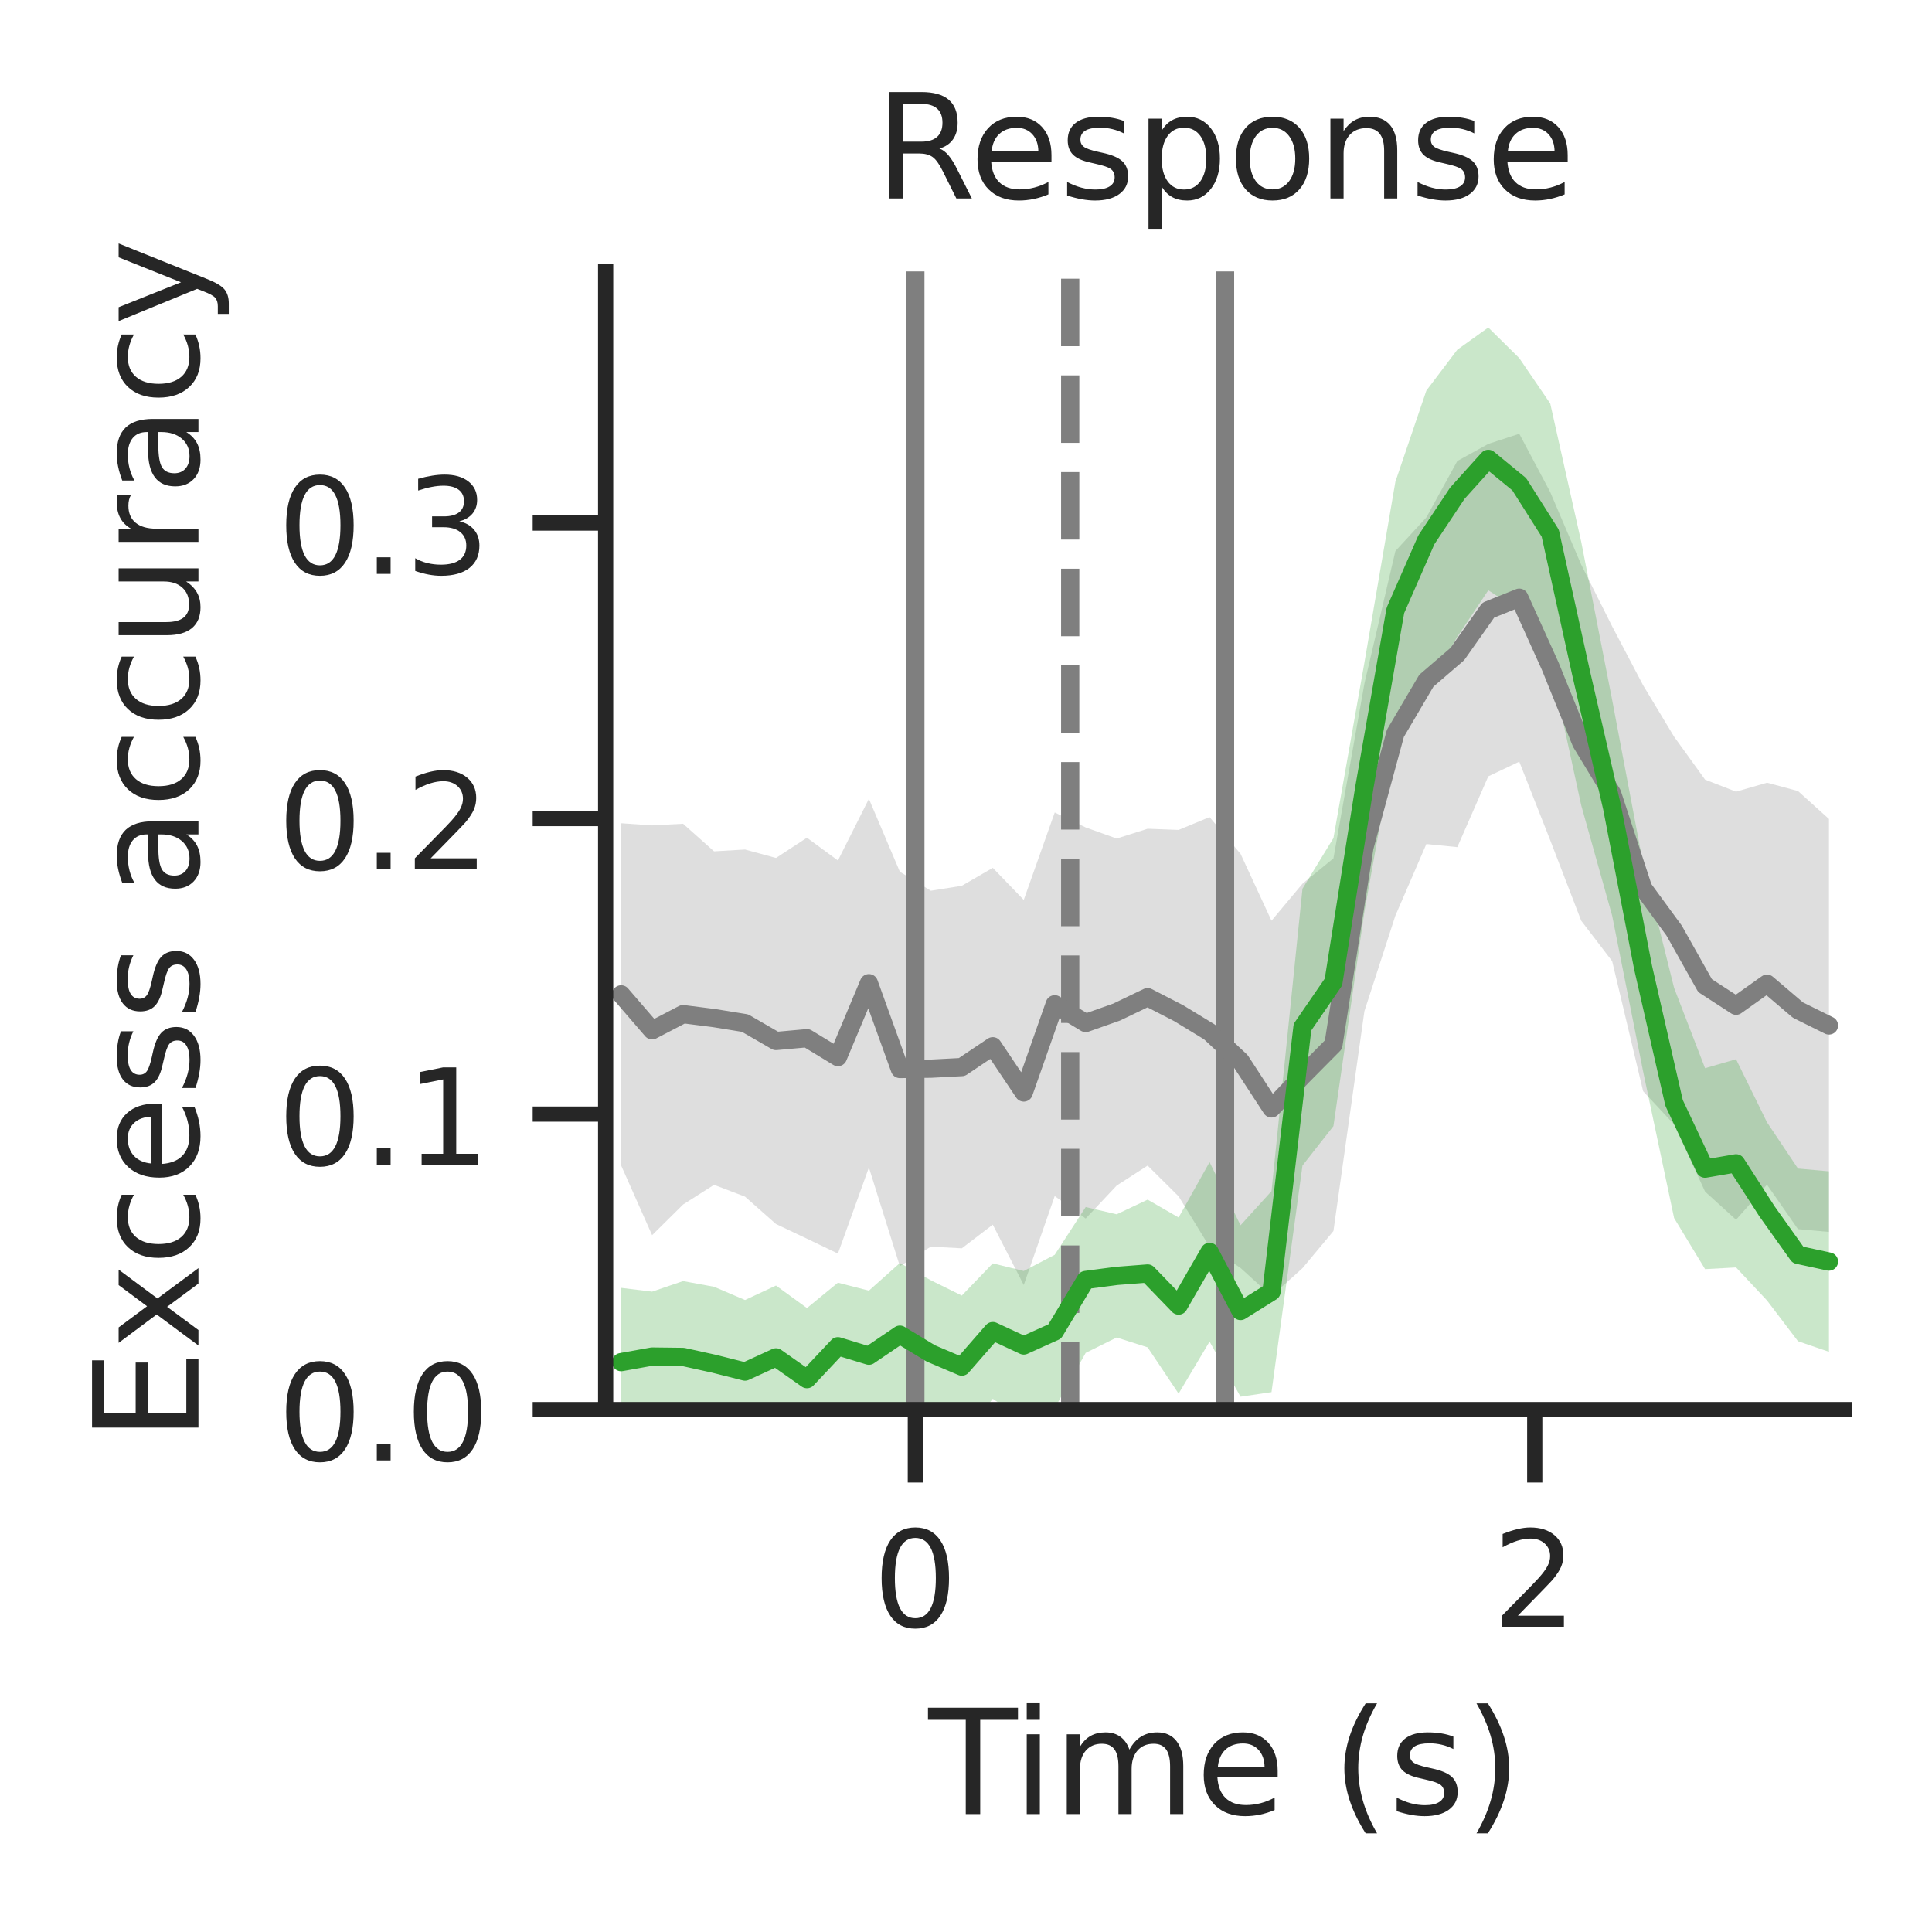
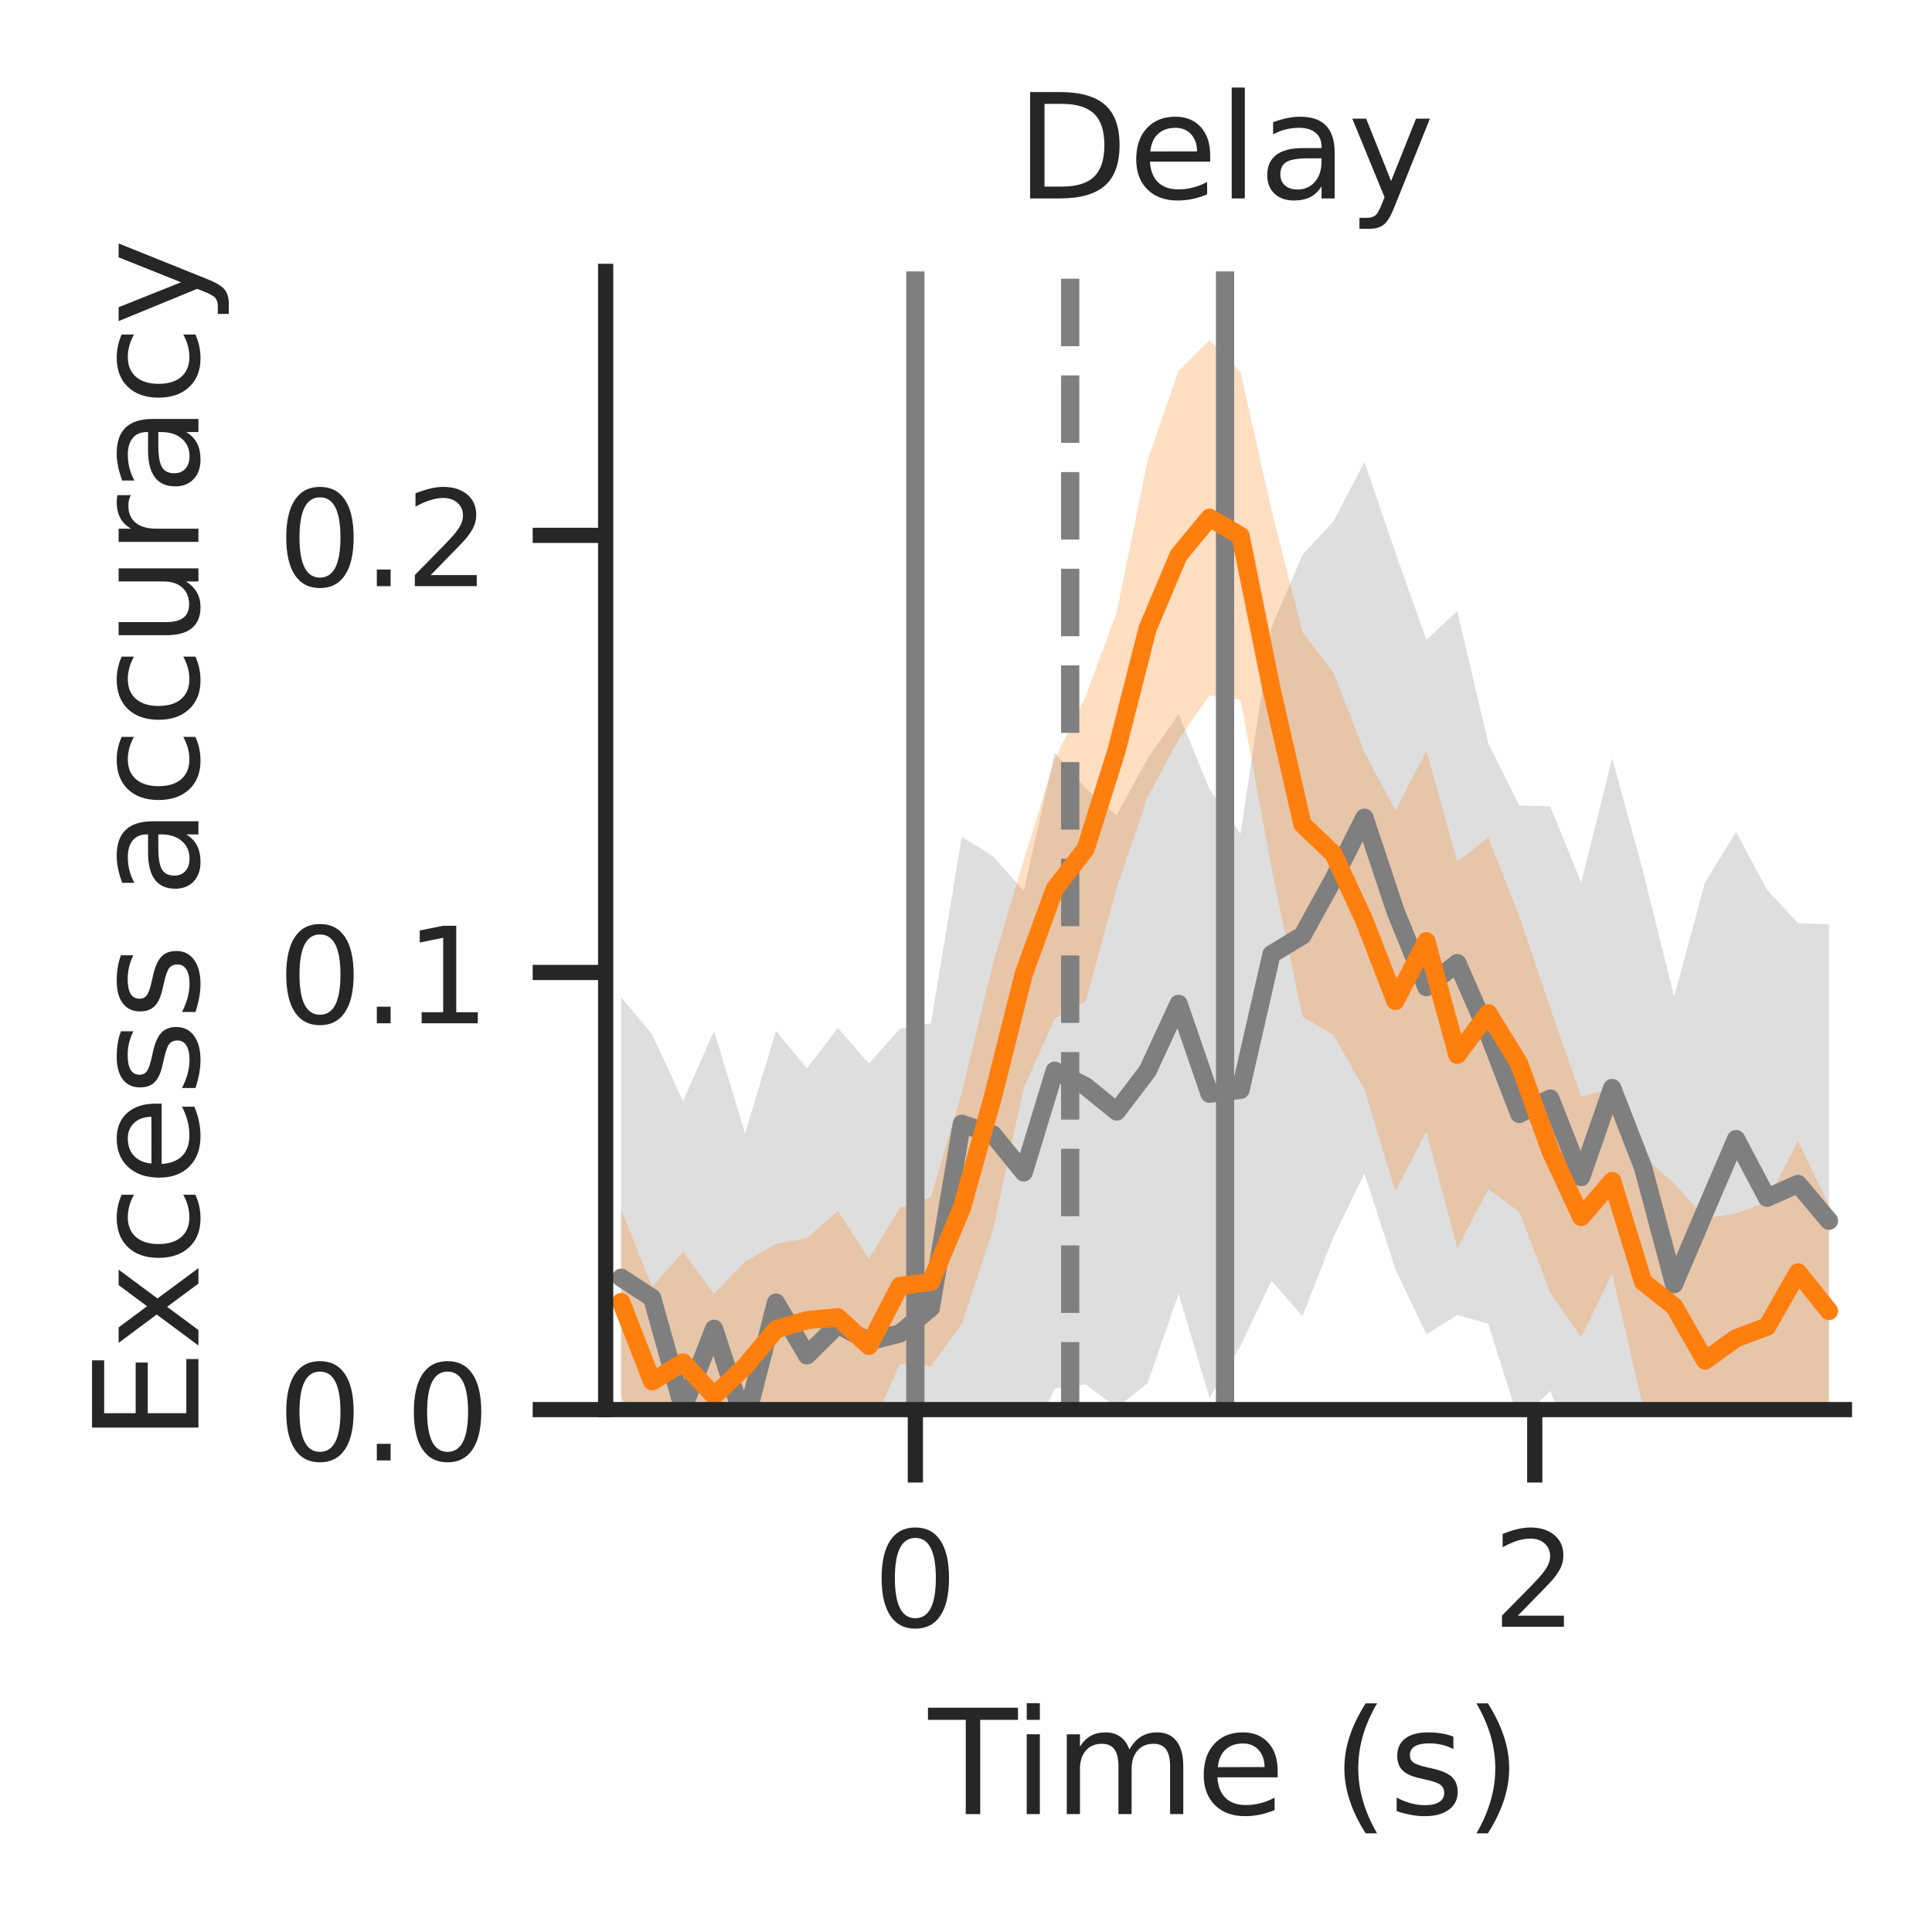
<svg xmlns="http://www.w3.org/2000/svg" xmlns:xlink="http://www.w3.org/1999/xlink" width="158.88pt" height="158.88pt" viewBox="0 0 158.88 158.88" version="1.1">
  <defs>
    <style type="text/css">*{stroke-linejoin: round; stroke-linecap: butt}</style>
  </defs>
  <g id="figure_1">
    <g id="patch_1">
      <path d="M 0 158.88  L 158.88 158.88  L 158.88 0  L 0 0  z " style="fill: #ffffff" />
    </g>
    <g id="axes_1">
      <g id="patch_2">
        <path d="M 49.807 115.92  L 151.68 115.92  L 151.68 22.318  L 49.807 22.318  z " style="fill: #ffffff" />
      </g>
      <g id="matplotlib.axis_1">
        <g id="xtick_1">
          <g id="line2d_1">
            <defs>
-               <path id="m0c5acce30c" d="M 0 0  L 0 6  " style="stroke: #262626; stroke-width: 1.25" />
+               <path id="m39c70cfb38" d="M 0 0  L 0 6  " style="stroke: #262626; stroke-width: 1.25" />
            </defs>
            <g>
-               <use xlink:href="#m0c5acce30c" x="75.275" y="115.92" style="fill: #262626; stroke: #262626; stroke-width: 1.25" />
+               <use xlink:href="#m39c70cfb38" x="75.275" y="115.92" style="fill: #262626; stroke: #262626; stroke-width: 1.25" />
            </g>
          </g>
          <g id="text_1">
            <g style="fill: #262626" transform="translate(71.7759 133.7781) scale(0.11 -0.11)">
              <defs>
                <path id="DejaVuSans-30" d="M 2034 4250  Q 1547 4250 1301 3770  Q 1056 3291 1056 2328  Q 1056 1369 1301 889  Q 1547 409 2034 409  Q 2525 409 2770 889  Q 3016 1369 3016 2328  Q 3016 3291 2770 3770  Q 2525 4250 2034 4250  z M 2034 4750  Q 2819 4750 3233 4129  Q 3647 3509 3647 2328  Q 3647 1150 3233 529  Q 2819 -91 2034 -91  Q 1250 -91 836 529  Q 422 1150 422 2328  Q 422 3509 836 4129  Q 1250 4750 2034 4750  z " transform="scale(0.015625)" />
              </defs>
              <use xlink:href="#DejaVuSans-30" />
            </g>
          </g>
        </g>
        <g id="xtick_2">
          <g id="line2d_2">
            <g>
-               <use xlink:href="#m0c5acce30c" x="126.211" y="115.92" style="fill: #262626; stroke: #262626; stroke-width: 1.25" />
+               <use xlink:href="#m39c70cfb38" x="126.211" y="115.92" style="fill: #262626; stroke: #262626; stroke-width: 1.25" />
            </g>
          </g>
          <g id="text_2">
            <g style="fill: #262626" transform="translate(122.7121 133.7781) scale(0.11 -0.11)">
              <defs>
                <path id="DejaVuSans-32" d="M 1228 531  L 3431 531  L 3431 0  L 469 0  L 469 531  Q 828 903 1448 1529  Q 2069 2156 2228 2338  Q 2531 2678 2651 2914  Q 2772 3150 2772 3378  Q 2772 3750 2511 3984  Q 2250 4219 1831 4219  Q 1534 4219 1204 4116  Q 875 4013 500 3803  L 500 4441  Q 881 4594 1212 4672  Q 1544 4750 1819 4750  Q 2544 4750 2975 4387  Q 3406 4025 3406 3419  Q 3406 3131 3298 2873  Q 3191 2616 2906 2266  Q 2828 2175 2409 1742  Q 1991 1309 1228 531  z " transform="scale(0.015625)" />
              </defs>
              <use xlink:href="#DejaVuSans-32" />
            </g>
          </g>
        </g>
        <g id="text_3">
          <g style="fill: #262626" transform="translate(76.34867 149.1839) scale(0.12 -0.12)">
            <defs>
              <path id="DejaVuSans-54" d="M -19 4666  L 3928 4666  L 3928 4134  L 2272 4134  L 2272 0  L 1638 0  L 1638 4134  L -19 4134  L -19 4666  z " transform="scale(0.015625)" />
              <path id="DejaVuSans-69" d="M 603 3500  L 1178 3500  L 1178 0  L 603 0  L 603 3500  z M 603 4863  L 1178 4863  L 1178 4134  L 603 4134  L 603 4863  z " transform="scale(0.015625)" />
              <path id="DejaVuSans-6d" d="M 3328 2828  Q 3544 3216 3844 3400  Q 4144 3584 4550 3584  Q 5097 3584 5394 3201  Q 5691 2819 5691 2113  L 5691 0  L 5113 0  L 5113 2094  Q 5113 2597 4934 2840  Q 4756 3084 4391 3084  Q 3944 3084 3684 2787  Q 3425 2491 3425 1978  L 3425 0  L 2847 0  L 2847 2094  Q 2847 2600 2669 2842  Q 2491 3084 2119 3084  Q 1678 3084 1418 2786  Q 1159 2488 1159 1978  L 1159 0  L 581 0  L 581 3500  L 1159 3500  L 1159 2956  Q 1356 3278 1631 3431  Q 1906 3584 2284 3584  Q 2666 3584 2933 3390  Q 3200 3197 3328 2828  z " transform="scale(0.015625)" />
              <path id="DejaVuSans-65" d="M 3597 1894  L 3597 1613  L 953 1613  Q 991 1019 1311 708  Q 1631 397 2203 397  Q 2534 397 2845 478  Q 3156 559 3463 722  L 3463 178  Q 3153 47 2828 -22  Q 2503 -91 2169 -91  Q 1331 -91 842 396  Q 353 884 353 1716  Q 353 2575 817 3079  Q 1281 3584 2069 3584  Q 2775 3584 3186 3129  Q 3597 2675 3597 1894  z M 3022 2063  Q 3016 2534 2758 2815  Q 2500 3097 2075 3097  Q 1594 3097 1305 2825  Q 1016 2553 972 2059  L 3022 2063  z " transform="scale(0.015625)" />
              <path id="DejaVuSans-20" transform="scale(0.015625)" />
              <path id="DejaVuSans-28" d="M 1984 4856  Q 1566 4138 1362 3434  Q 1159 2731 1159 2009  Q 1159 1288 1364 580  Q 1569 -128 1984 -844  L 1484 -844  Q 1016 -109 783 600  Q 550 1309 550 2009  Q 550 2706 781 3412  Q 1013 4119 1484 4856  L 1984 4856  z " transform="scale(0.015625)" />
              <path id="DejaVuSans-73" d="M 2834 3397  L 2834 2853  Q 2591 2978 2328 3040  Q 2066 3103 1784 3103  Q 1356 3103 1142 2972  Q 928 2841 928 2578  Q 928 2378 1081 2264  Q 1234 2150 1697 2047  L 1894 2003  Q 2506 1872 2764 1633  Q 3022 1394 3022 966  Q 3022 478 2636 193  Q 2250 -91 1575 -91  Q 1294 -91 989 -36  Q 684 19 347 128  L 347 722  Q 666 556 975 473  Q 1284 391 1588 391  Q 1994 391 2212 530  Q 2431 669 2431 922  Q 2431 1156 2273 1281  Q 2116 1406 1581 1522  L 1381 1569  Q 847 1681 609 1914  Q 372 2147 372 2553  Q 372 3047 722 3315  Q 1072 3584 1716 3584  Q 2034 3584 2315 3537  Q 2597 3491 2834 3397  z " transform="scale(0.015625)" />
              <path id="DejaVuSans-29" d="M 513 4856  L 1013 4856  Q 1481 4119 1714 3412  Q 1947 2706 1947 2009  Q 1947 1309 1714 600  Q 1481 -109 1013 -844  L 513 -844  Q 928 -128 1133 580  Q 1338 1288 1338 2009  Q 1338 2731 1133 3434  Q 928 4138 513 4856  z " transform="scale(0.015625)" />
            </defs>
            <use xlink:href="#DejaVuSans-54" />
            <use xlink:href="#DejaVuSans-69" transform="translate(57.95898 0)" />
            <use xlink:href="#DejaVuSans-6d" transform="translate(85.74219 0)" />
            <use xlink:href="#DejaVuSans-65" transform="translate(183.1543 0)" />
            <use xlink:href="#DejaVuSans-20" transform="translate(244.6777 0)" />
            <use xlink:href="#DejaVuSans-28" transform="translate(276.4648 0)" />
            <use xlink:href="#DejaVuSans-73" transform="translate(315.4785 0)" />
            <use xlink:href="#DejaVuSans-29" transform="translate(367.5781 0)" />
          </g>
        </g>
      </g>
      <g id="matplotlib.axis_2">
        <g id="ytick_1">
          <g id="line2d_3">
            <defs>
-               <path id="m7189554447" d="M 0 0  L -6 0  " style="stroke: #262626; stroke-width: 1.25" />
+               <path id="m3829491b38" d="M 0 0  L -6 0  " style="stroke: #262626; stroke-width: 1.25" />
            </defs>
            <g>
-               <use xlink:href="#m7189554447" x="49.807" y="115.92" style="fill: #262626; stroke: #262626; stroke-width: 1.25" />
+               <use xlink:href="#m3829491b38" x="49.807" y="115.92" style="fill: #262626; stroke: #262626; stroke-width: 1.25" />
            </g>
          </g>
          <g id="text_4">
            <g style="fill: #262626" transform="translate(22.81375 120.099) scale(0.11 -0.11)">
              <defs>
                <path id="DejaVuSans-2e" d="M 684 794  L 1344 794  L 1344 0  L 684 0  L 684 794  z " transform="scale(0.015625)" />
              </defs>
              <use xlink:href="#DejaVuSans-30" />
              <use xlink:href="#DejaVuSans-2e" transform="translate(63.62305 0)" />
              <use xlink:href="#DejaVuSans-30" transform="translate(95.41016 0)" />
            </g>
          </g>
        </g>
        <g id="ytick_2">
          <g id="line2d_4">
            <g>
-               <use xlink:href="#m7189554447" x="49.807" y="91.618" style="fill: #262626; stroke: #262626; stroke-width: 1.25" />
+               <use xlink:href="#m3829491b38" x="49.807" y="79.972" style="fill: #262626; stroke: #262626; stroke-width: 1.25" />
            </g>
          </g>
          <g id="text_5">
-             <g style="fill: #262626" transform="translate(22.81375 95.79756) scale(0.11 -0.11)">
+             <g style="fill: #262626" transform="translate(22.81375 84.15141) scale(0.11 -0.11)">
              <defs>
                <path id="DejaVuSans-31" d="M 794 531  L 1825 531  L 1825 4091  L 703 3866  L 703 4441  L 1819 4666  L 2450 4666  L 2450 531  L 3481 531  L 3481 0  L 794 0  L 794 531  z " transform="scale(0.015625)" />
              </defs>
              <use xlink:href="#DejaVuSans-30" />
              <use xlink:href="#DejaVuSans-2e" transform="translate(63.62305 0)" />
              <use xlink:href="#DejaVuSans-31" transform="translate(95.41016 0)" />
            </g>
          </g>
        </g>
        <g id="ytick_3">
          <g id="line2d_5">
            <g>
-               <use xlink:href="#m7189554447" x="49.807" y="67.317" style="fill: #262626; stroke: #262626; stroke-width: 1.25" />
+               <use xlink:href="#m3829491b38" x="49.807" y="44.025" style="fill: #262626; stroke: #262626; stroke-width: 1.25" />
            </g>
          </g>
          <g id="text_6">
-             <g style="fill: #262626" transform="translate(22.81375 71.49614) scale(0.11 -0.11)">
+             <g style="fill: #262626" transform="translate(22.81375 48.20385) scale(0.11 -0.11)">
              <use xlink:href="#DejaVuSans-30" />
              <use xlink:href="#DejaVuSans-2e" transform="translate(63.62305 0)" />
              <use xlink:href="#DejaVuSans-32" transform="translate(95.41016 0)" />
            </g>
          </g>
        </g>
-         <g id="ytick_4">
-           <g id="line2d_6">
-             <g>
-               <use xlink:href="#m7189554447" x="49.807" y="43.016" style="fill: #262626; stroke: #262626; stroke-width: 1.25" />
-             </g>
-           </g>
-           <g id="text_7">
-             <g style="fill: #262626" transform="translate(22.81375 47.19472) scale(0.11 -0.11)">
-               <defs>
-                 <path id="DejaVuSans-33" d="M 2597 2516  Q 3050 2419 3304 2112  Q 3559 1806 3559 1356  Q 3559 666 3084 287  Q 2609 -91 1734 -91  Q 1441 -91 1130 -33  Q 819 25 488 141  L 488 750  Q 750 597 1062 519  Q 1375 441 1716 441  Q 2309 441 2620 675  Q 2931 909 2931 1356  Q 2931 1769 2642 2001  Q 2353 2234 1838 2234  L 1294 2234  L 1294 2753  L 1863 2753  Q 2328 2753 2575 2939  Q 2822 3125 2822 3475  Q 2822 3834 2567 4026  Q 2313 4219 1838 4219  Q 1578 4219 1281 4162  Q 984 4106 628 3988  L 628 4550  Q 988 4650 1302 4700  Q 1616 4750 1894 4750  Q 2613 4750 3031 4423  Q 3450 4097 3450 3541  Q 3450 3153 3228 2886  Q 3006 2619 2597 2516  z " transform="scale(0.015625)" />
-               </defs>
-               <use xlink:href="#DejaVuSans-30" />
-               <use xlink:href="#DejaVuSans-2e" transform="translate(63.62305 0)" />
-               <use xlink:href="#DejaVuSans-33" transform="translate(95.41016 0)" />
-             </g>
-           </g>
-         </g>
-         <g id="text_8">
+         <g id="text_7">
          <g style="fill: #262626" transform="translate(16.31812 118.5768) rotate(-90) scale(0.12 -0.12)">
            <defs>
              <path id="DejaVuSans-45" d="M 628 4666  L 3578 4666  L 3578 4134  L 1259 4134  L 1259 2753  L 3481 2753  L 3481 2222  L 1259 2222  L 1259 531  L 3634 531  L 3634 0  L 628 0  L 628 4666  z " transform="scale(0.015625)" />
              <path id="DejaVuSans-78" d="M 3513 3500  L 2247 1797  L 3578 0  L 2900 0  L 1881 1375  L 863 0  L 184 0  L 1544 1831  L 300 3500  L 978 3500  L 1906 2253  L 2834 3500  L 3513 3500  z " transform="scale(0.015625)" />
              <path id="DejaVuSans-63" d="M 3122 3366  L 3122 2828  Q 2878 2963 2633 3030  Q 2388 3097 2138 3097  Q 1578 3097 1268 2742  Q 959 2388 959 1747  Q 959 1106 1268 751  Q 1578 397 2138 397  Q 2388 397 2633 464  Q 2878 531 3122 666  L 3122 134  Q 2881 22 2623 -34  Q 2366 -91 2075 -91  Q 1284 -91 818 406  Q 353 903 353 1747  Q 353 2603 823 3093  Q 1294 3584 2113 3584  Q 2378 3584 2631 3529  Q 2884 3475 3122 3366  z " transform="scale(0.015625)" />
              <path id="DejaVuSans-61" d="M 2194 1759  Q 1497 1759 1228 1600  Q 959 1441 959 1056  Q 959 750 1161 570  Q 1363 391 1709 391  Q 2188 391 2477 730  Q 2766 1069 2766 1631  L 2766 1759  L 2194 1759  z M 3341 1997  L 3341 0  L 2766 0  L 2766 531  Q 2569 213 2275 61  Q 1981 -91 1556 -91  Q 1019 -91 701 211  Q 384 513 384 1019  Q 384 1609 779 1909  Q 1175 2209 1959 2209  L 2766 2209  L 2766 2266  Q 2766 2663 2505 2880  Q 2244 3097 1772 3097  Q 1472 3097 1187 3025  Q 903 2953 641 2809  L 641 3341  Q 956 3463 1253 3523  Q 1550 3584 1831 3584  Q 2591 3584 2966 3190  Q 3341 2797 3341 1997  z " transform="scale(0.015625)" />
              <path id="DejaVuSans-75" d="M 544 1381  L 544 3500  L 1119 3500  L 1119 1403  Q 1119 906 1312 657  Q 1506 409 1894 409  Q 2359 409 2629 706  Q 2900 1003 2900 1516  L 2900 3500  L 3475 3500  L 3475 0  L 2900 0  L 2900 538  Q 2691 219 2414 64  Q 2138 -91 1772 -91  Q 1169 -91 856 284  Q 544 659 544 1381  z M 1991 3584  L 1991 3584  z " transform="scale(0.015625)" />
              <path id="DejaVuSans-72" d="M 2631 2963  Q 2534 3019 2420 3045  Q 2306 3072 2169 3072  Q 1681 3072 1420 2755  Q 1159 2438 1159 1844  L 1159 0  L 581 0  L 581 3500  L 1159 3500  L 1159 2956  Q 1341 3275 1631 3429  Q 1922 3584 2338 3584  Q 2397 3584 2469 3576  Q 2541 3569 2628 3553  L 2631 2963  z " transform="scale(0.015625)" />
              <path id="DejaVuSans-79" d="M 2059 -325  Q 1816 -950 1584 -1140  Q 1353 -1331 966 -1331  L 506 -1331  L 506 -850  L 844 -850  Q 1081 -850 1212 -737  Q 1344 -625 1503 -206  L 1606 56  L 191 3500  L 800 3500  L 1894 763  L 2988 3500  L 3597 3500  L 2059 -325  z " transform="scale(0.015625)" />
            </defs>
            <use xlink:href="#DejaVuSans-45" />
            <use xlink:href="#DejaVuSans-78" transform="translate(63.18359 0)" />
            <use xlink:href="#DejaVuSans-63" transform="translate(120.6133 0)" />
            <use xlink:href="#DejaVuSans-65" transform="translate(175.5938 0)" />
            <use xlink:href="#DejaVuSans-73" transform="translate(237.1172 0)" />
            <use xlink:href="#DejaVuSans-73" transform="translate(289.2168 0)" />
            <use xlink:href="#DejaVuSans-20" transform="translate(341.3164 0)" />
            <use xlink:href="#DejaVuSans-61" transform="translate(373.1035 0)" />
            <use xlink:href="#DejaVuSans-63" transform="translate(434.3828 0)" />
            <use xlink:href="#DejaVuSans-63" transform="translate(489.3633 0)" />
            <use xlink:href="#DejaVuSans-75" transform="translate(544.3438 0)" />
            <use xlink:href="#DejaVuSans-72" transform="translate(607.7227 0)" />
            <use xlink:href="#DejaVuSans-61" transform="translate(648.8359 0)" />
            <use xlink:href="#DejaVuSans-63" transform="translate(710.1152 0)" />
            <use xlink:href="#DejaVuSans-79" transform="translate(765.0957 0)" />
          </g>
        </g>
      </g>
      <g id="FillBetweenPolyCollection_1">
-         <path d="M 51.081 67.701  L 51.081 95.844  L 53.627 101.577  L 56.174 99.056  L 58.721 97.435  L 61.268 98.408  L 63.815 100.659  L 66.361 101.866  L 68.908 103.09  L 71.455 96.012  L 74.002 104.13  L 76.549 102.517  L 79.095 102.657  L 81.642 100.712  L 84.189 105.676  L 86.736 98.361  L 89.283 100.207  L 91.83 97.497  L 94.376 95.854  L 96.923 98.382  L 99.47 102.537  L 102.017 104.273  L 104.564 106.587  L 107.11 104.291  L 109.657 101.236  L 112.204 83.155  L 114.751 75.3  L 117.298 69.411  L 119.844 69.666  L 122.391 63.844  L 124.938 62.637  L 127.485 69.101  L 130.032 75.716  L 132.578 79.043  L 135.125 89.739  L 137.672 92.469  L 140.219 97.994  L 142.766 100.307  L 145.312 97.426  L 147.859 101.08  L 150.406 101.309  L 150.406 67.349  L 150.406 67.349  L 147.859 65.051  L 145.312 64.368  L 142.766 65.104  L 140.219 64.114  L 137.672 60.583  L 135.125 56.357  L 132.578 51.508  L 130.032 46.435  L 127.485 40.468  L 124.938 35.67  L 122.391 36.506  L 119.844 37.911  L 117.298 42.549  L 114.751 45.317  L 112.204 56.219  L 109.657 70.588  L 107.11 72.675  L 104.564 75.717  L 102.017 70.214  L 99.47 67.197  L 96.923 68.251  L 94.376 68.154  L 91.83 68.96  L 89.283 68.046  L 86.736 66.816  L 84.189 74.007  L 81.642 71.369  L 79.095 72.845  L 76.549 73.251  L 74.002 71.69  L 71.455 65.695  L 68.908 70.766  L 66.361 68.891  L 63.815 70.556  L 61.268 69.862  L 58.721 70.012  L 56.174 67.743  L 53.627 67.877  L 51.081 67.701  z " clip-path="url(#pd3b1ac7c03)" style="fill: #7f7f7f; fill-opacity: 0.25" />
+         <path d="M 51.081 81.991  L 51.081 128.159  L 53.627 128.404  L 56.174 141.033  L 58.721 133.77  L 61.268 140.92  L 63.815 129.472  L 66.361 135.064  L 68.908 133.338  L 71.455 133.129  L 74.002 134.724  L 76.549 130.946  L 79.095 116.04  L 81.642 116.172  L 84.189 119.551  L 86.736 114.192  L 89.283 113.844  L 91.83 115.761  L 94.376 113.755  L 96.923 106.386  L 99.47 114.981  L 102.017 110.667  L 104.564 105.325  L 107.11 108.23  L 109.657 101.73  L 112.204 96.503  L 114.751 104.374  L 117.298 109.74  L 119.844 108.138  L 122.391 108.868  L 124.938 116.97  L 127.485 114.369  L 130.032 121.013  L 132.578 116.594  L 135.125 120.363  L 137.672 129.257  L 140.219 126.644  L 142.766 118.946  L 145.312 123.819  L 147.859 118.819  L 150.406 124.746  L 150.406 76.026  L 150.406 76.026  L 147.859 75.914  L 145.312 73.176  L 142.766 68.404  L 140.219 72.573  L 137.672 81.946  L 135.125 71.703  L 132.578 62.354  L 130.032 72.574  L 127.485 66.319  L 124.938 66.235  L 122.391 61.13  L 119.844 50.266  L 117.298 52.613  L 114.751 45.444  L 112.204 37.983  L 109.657 42.878  L 107.11 45.63  L 104.564 51.62  L 102.017 68.569  L 99.47 64.906  L 96.923 58.725  L 94.376 62.368  L 91.83 67.049  L 89.283 64.824  L 86.736 61.91  L 84.189 73.269  L 81.642 70.394  L 79.095 68.802  L 76.549 84.162  L 74.002 84.598  L 71.455 87.473  L 68.908 84.542  L 66.361 87.85  L 63.815 84.78  L 61.268 93.203  L 58.721 84.777  L 56.174 90.561  L 53.627 85.061  L 51.081 81.991  z " clip-path="url(#pde738b2445)" style="fill: #7f7f7f; fill-opacity: 0.25" />
      </g>
      <g id="FillBetweenPolyCollection_2">
-         <path d="M 51.081 105.909  L 51.081 118.122  L 53.627 116.896  L 56.174 117.827  L 58.721 118.482  L 61.268 118.681  L 63.815 117.533  L 66.361 119.261  L 68.908 115.937  L 71.455 116.837  L 74.002 115.651  L 76.549 117.317  L 79.095 118.225  L 81.642 115.032  L 84.189 116.776  L 86.736 115.805  L 89.283 111.256  L 91.83 109.992  L 94.376 110.802  L 96.923 114.608  L 99.47 110.329  L 102.017 114.86  L 104.564 114.486  L 107.11 95.853  L 109.657 92.607  L 112.204 74.973  L 114.751 60.783  L 117.298 56.663  L 119.844 52.366  L 122.391 48.542  L 124.938 50.203  L 127.485 54.504  L 130.032 66.227  L 132.578 75.305  L 135.125 88.121  L 137.672 100.169  L 140.219 104.369  L 142.766 104.229  L 145.312 106.945  L 147.859 110.296  L 150.406 111.167  L 150.406 96.326  L 150.406 96.326  L 147.859 96.097  L 145.312 92.293  L 142.766 87.106  L 140.219 87.844  L 137.672 81.242  L 135.125 71.04  L 132.578 57.564  L 130.032 44.552  L 127.485 33.186  L 124.938 29.45  L 122.391 26.934  L 119.844 28.759  L 117.298 32.123  L 114.751 39.617  L 112.204 54.493  L 109.657 68.92  L 107.11 73.085  L 104.564 97.955  L 102.017 100.762  L 99.47 95.569  L 96.923 100.12  L 94.376 98.654  L 91.83 99.859  L 89.283 99.263  L 86.736 103.189  L 84.189 104.521  L 81.642 103.895  L 79.095 106.543  L 76.549 105.285  L 74.002 103.866  L 71.455 106.139  L 68.908 105.483  L 66.361 107.57  L 63.815 105.72  L 61.268 106.907  L 58.721 105.82  L 56.174 105.351  L 53.627 106.221  L 51.081 105.909  z " clip-path="url(#pd3b1ac7c03)" style="fill: #2ca02c; fill-opacity: 0.25" />
+         <path d="M 51.081 99.442  L 51.081 114.705  L 53.627 121.365  L 56.174 121.136  L 58.721 123.159  L 61.268 121.006  L 63.815 116.36  L 66.361 115.302  L 68.908 117.091  L 71.455 117.845  L 74.002 112.176  L 76.549 112.35  L 79.095 108.877  L 81.642 101.192  L 84.189 89.457  L 86.736 83.76  L 89.283 82.349  L 91.83 73.033  L 94.376 65.547  L 96.923 60.823  L 99.47 57.185  L 102.017 57.553  L 104.564 71.368  L 107.11 83.599  L 109.657 85.129  L 112.204 89.569  L 114.751 97.972  L 117.298 93.062  L 119.844 102.63  L 122.391 97.793  L 124.938 99.649  L 127.485 106.318  L 130.032 109.977  L 132.578 104.725  L 135.125 115.735  L 137.672 117.557  L 140.219 123.588  L 142.766 120.311  L 145.312 119.356  L 147.859 115.458  L 150.406 116.497  L 150.406 99.132  L 150.406 99.132  L 147.859 93.809  L 145.312 98.845  L 142.766 99.798  L 140.219 100.175  L 137.672 97.303  L 135.125 95.1  L 132.578 89.518  L 130.032 90.195  L 127.485 82.892  L 124.938 75.332  L 122.391 68.852  L 119.844 70.86  L 117.298 61.74  L 114.751 66.66  L 112.204 61.857  L 109.657 55.306  L 107.11 51.988  L 104.564 41.951  L 102.017 30.587  L 99.47 27.971  L 96.923 30.499  L 94.376 37.831  L 91.83 50.361  L 89.283 57.26  L 86.736 62.436  L 84.189 70.744  L 81.642 79.298  L 79.095 89.839  L 76.549 98.491  L 74.002 99.329  L 71.455 103.518  L 68.908 99.576  L 66.361 101.823  L 63.815 102.284  L 61.268 103.751  L 58.721 106.408  L 56.174 102.96  L 53.627 105.823  L 51.081 99.442  z " clip-path="url(#pde738b2445)" style="fill: #ff7f0e; fill-opacity: 0.25" />
+       </g>
+       <g id="line2d_6">
+         <path d="M 75.275 115.92  L 75.275 22.318  " clip-path="url(#pde738b2445)" style="fill: none; stroke: #7f7f7f; stroke-width: 1.5; stroke-linecap: round" />
      </g>
      <g id="line2d_7">
-         <path d="M 75.275 115.92  L 75.275 22.318  " clip-path="url(#pd3b1ac7c03)" style="fill: none; stroke: #7f7f7f; stroke-width: 1.5; stroke-linecap: round" />
+         <path d="M 88.009 115.92  L 88.009 22.318  " clip-path="url(#pde738b2445)" style="fill: none; stroke-dasharray: 5.55,2.4; stroke-dashoffset: 0; stroke: #7f7f7f; stroke-width: 1.5" />
      </g>
      <g id="line2d_8">
-         <path d="M 88.009 115.92  L 88.009 22.318  " clip-path="url(#pd3b1ac7c03)" style="fill: none; stroke-dasharray: 5.55,2.4; stroke-dashoffset: 0; stroke: #7f7f7f; stroke-width: 1.5" />
+         <path d="M 100.743 115.92  L 100.743 22.318  " clip-path="url(#pde738b2445)" style="fill: none; stroke: #7f7f7f; stroke-width: 1.5; stroke-linecap: round" />
      </g>
      <g id="line2d_9">
-         <path d="M 100.743 115.92  L 100.743 22.318  " clip-path="url(#pd3b1ac7c03)" style="fill: none; stroke: #7f7f7f; stroke-width: 1.5; stroke-linecap: round" />
+         <path d="M 51.081 105.075  L 53.627 106.733  L 56.174 115.797  L 58.721 109.274  L 61.268 117.062  L 63.815 107.126  L 66.361 111.457  L 68.908 108.94  L 71.455 110.301  L 74.002 109.661  L 76.549 107.554  L 79.095 92.421  L 81.642 93.283  L 84.189 96.41  L 86.736 88.051  L 89.283 89.334  L 91.83 91.405  L 94.376 88.061  L 96.923 82.555  L 99.47 89.943  L 102.017 89.618  L 104.564 78.472  L 107.11 76.93  L 109.657 72.304  L 112.204 67.243  L 114.751 74.909  L 117.298 81.177  L 119.844 79.202  L 122.391 84.999  L 124.938 91.603  L 127.485 90.344  L 130.032 96.794  L 132.578 89.474  L 135.125 96.033  L 137.672 105.601  L 140.219 99.609  L 142.766 93.675  L 145.312 98.497  L 147.859 97.366  L 150.406 100.386  " clip-path="url(#pde738b2445)" style="fill: none; stroke: #7f7f7f; stroke-width: 1.5; stroke-linecap: round" />
      </g>
      <g id="line2d_10">
-         <path d="M 51.081 81.773  L 53.627 84.727  L 56.174 83.399  L 58.721 83.723  L 61.268 84.135  L 63.815 85.607  L 66.361 85.378  L 68.908 86.928  L 71.455 80.854  L 74.002 87.91  L 76.549 87.884  L 79.095 87.751  L 81.642 86.041  L 84.189 89.841  L 86.736 82.589  L 89.283 84.127  L 91.83 83.228  L 94.376 82.004  L 96.923 83.316  L 99.47 84.867  L 102.017 87.243  L 104.564 91.152  L 107.11 88.483  L 109.657 85.912  L 112.204 69.687  L 114.751 60.308  L 117.298 55.98  L 119.844 53.788  L 122.391 50.175  L 124.938 49.153  L 127.485 54.785  L 130.032 61.075  L 132.578 65.275  L 135.125 73.048  L 137.672 76.526  L 140.219 81.054  L 142.766 82.705  L 145.312 80.897  L 147.859 83.066  L 150.406 84.329  " clip-path="url(#pd3b1ac7c03)" style="fill: none; stroke: #7f7f7f; stroke-width: 1.5; stroke-linecap: round" />
-       </g>
-       <g id="line2d_11">
-         <path d="M 51.081 112.016  L 53.627 111.559  L 56.174 111.589  L 58.721 112.151  L 61.268 112.794  L 63.815 111.626  L 66.361 113.416  L 68.908 110.71  L 71.455 111.488  L 74.002 109.759  L 76.549 111.301  L 79.095 112.384  L 81.642 109.463  L 84.189 110.648  L 86.736 109.497  L 89.283 105.26  L 91.83 104.926  L 94.376 104.728  L 96.923 107.364  L 99.47 102.949  L 102.017 107.811  L 104.564 106.221  L 107.11 84.469  L 109.657 80.763  L 112.204 64.733  L 114.751 50.2  L 117.298 44.393  L 119.844 40.563  L 122.391 37.738  L 124.938 39.826  L 127.485 43.845  L 130.032 55.39  L 132.578 66.434  L 135.125 79.581  L 137.672 90.706  L 140.219 96.106  L 142.766 95.667  L 145.312 99.619  L 147.859 103.196  L 150.406 103.746  " clip-path="url(#pd3b1ac7c03)" style="fill: none; stroke: #2ca02c; stroke-width: 1.5; stroke-linecap: round" />
+         <path d="M 51.081 107.073  L 53.627 113.594  L 56.174 112.048  L 58.721 114.784  L 61.268 112.379  L 63.815 109.322  L 66.361 108.563  L 68.908 108.333  L 71.455 110.681  L 74.002 105.753  L 76.549 105.42  L 79.095 99.358  L 81.642 90.245  L 84.189 80.1  L 86.736 73.098  L 89.283 69.804  L 91.83 61.697  L 94.376 51.689  L 96.923 45.661  L 99.47 42.578  L 102.017 44.07  L 104.564 56.66  L 107.11 67.794  L 109.657 70.218  L 112.204 75.713  L 114.751 82.316  L 117.298 77.401  L 119.844 86.745  L 122.391 83.323  L 124.938 87.491  L 127.485 94.605  L 130.032 100.086  L 132.578 97.121  L 135.125 105.418  L 137.672 107.43  L 140.219 111.882  L 142.766 110.055  L 145.312 109.101  L 147.859 104.634  L 150.406 107.815  " clip-path="url(#pde738b2445)" style="fill: none; stroke: #ff7f0e; stroke-width: 1.5; stroke-linecap: round" />
      </g>
      <g id="patch_3">
        <path d="M 49.807 115.92  L 49.807 22.318  " style="fill: none; stroke: #262626; stroke-width: 1.25; stroke-linejoin: miter; stroke-linecap: square" />
      </g>
      <g id="patch_4">
        <path d="M 49.807 115.92  L 151.68 115.92  " style="fill: none; stroke: #262626; stroke-width: 1.25; stroke-linejoin: miter; stroke-linecap: square" />
      </g>
-       <g id="text_9">
-         <g style="fill: #262626" transform="translate(71.92648 16.31812) scale(0.12 -0.12)">
+       <g id="text_8">
+         <g style="fill: #262626" transform="translate(83.53648 16.31812) scale(0.12 -0.12)">
          <defs>
-             <path id="DejaVuSans-52" d="M 2841 2188  Q 3044 2119 3236 1894  Q 3428 1669 3622 1275  L 4263 0  L 3584 0  L 2988 1197  Q 2756 1666 2539 1819  Q 2322 1972 1947 1972  L 1259 1972  L 1259 0  L 628 0  L 628 4666  L 2053 4666  Q 2853 4666 3247 4331  Q 3641 3997 3641 3322  Q 3641 2881 3436 2590  Q 3231 2300 2841 2188  z M 1259 4147  L 1259 2491  L 2053 2491  Q 2509 2491 2742 2702  Q 2975 2913 2975 3322  Q 2975 3731 2742 3939  Q 2509 4147 2053 4147  L 1259 4147  z " transform="scale(0.015625)" />
-             <path id="DejaVuSans-70" d="M 1159 525  L 1159 -1331  L 581 -1331  L 581 3500  L 1159 3500  L 1159 2969  Q 1341 3281 1617 3432  Q 1894 3584 2278 3584  Q 2916 3584 3314 3078  Q 3713 2572 3713 1747  Q 3713 922 3314 415  Q 2916 -91 2278 -91  Q 1894 -91 1617 61  Q 1341 213 1159 525  z M 3116 1747  Q 3116 2381 2855 2742  Q 2594 3103 2138 3103  Q 1681 3103 1420 2742  Q 1159 2381 1159 1747  Q 1159 1113 1420 752  Q 1681 391 2138 391  Q 2594 391 2855 752  Q 3116 1113 3116 1747  z " transform="scale(0.015625)" />
-             <path id="DejaVuSans-6f" d="M 1959 3097  Q 1497 3097 1228 2736  Q 959 2375 959 1747  Q 959 1119 1226 758  Q 1494 397 1959 397  Q 2419 397 2687 759  Q 2956 1122 2956 1747  Q 2956 2369 2687 2733  Q 2419 3097 1959 3097  z M 1959 3584  Q 2709 3584 3137 3096  Q 3566 2609 3566 1747  Q 3566 888 3137 398  Q 2709 -91 1959 -91  Q 1206 -91 779 398  Q 353 888 353 1747  Q 353 2609 779 3096  Q 1206 3584 1959 3584  z " transform="scale(0.015625)" />
-             <path id="DejaVuSans-6e" d="M 3513 2113  L 3513 0  L 2938 0  L 2938 2094  Q 2938 2591 2744 2837  Q 2550 3084 2163 3084  Q 1697 3084 1428 2787  Q 1159 2491 1159 1978  L 1159 0  L 581 0  L 581 3500  L 1159 3500  L 1159 2956  Q 1366 3272 1645 3428  Q 1925 3584 2291 3584  Q 2894 3584 3203 3211  Q 3513 2838 3513 2113  z " transform="scale(0.015625)" />
+             <path id="DejaVuSans-44" d="M 1259 4147  L 1259 519  L 2022 519  Q 2988 519 3436 956  Q 3884 1394 3884 2338  Q 3884 3275 3436 3711  Q 2988 4147 2022 4147  L 1259 4147  z M 628 4666  L 1925 4666  Q 3281 4666 3915 4102  Q 4550 3538 4550 2338  Q 4550 1131 3912 565  Q 3275 0 1925 0  L 628 0  L 628 4666  z " transform="scale(0.015625)" />
+             <path id="DejaVuSans-6c" d="M 603 4863  L 1178 4863  L 1178 0  L 603 0  L 603 4863  z " transform="scale(0.015625)" />
          </defs>
-           <use xlink:href="#DejaVuSans-52" />
-           <use xlink:href="#DejaVuSans-65" transform="translate(64.98242 0)" />
-           <use xlink:href="#DejaVuSans-73" transform="translate(126.5059 0)" />
-           <use xlink:href="#DejaVuSans-70" transform="translate(178.6055 0)" />
-           <use xlink:href="#DejaVuSans-6f" transform="translate(242.082 0)" />
-           <use xlink:href="#DejaVuSans-6e" transform="translate(303.2637 0)" />
-           <use xlink:href="#DejaVuSans-73" transform="translate(366.6426 0)" />
-           <use xlink:href="#DejaVuSans-65" transform="translate(418.7422 0)" />
+           <use xlink:href="#DejaVuSans-44" />
+           <use xlink:href="#DejaVuSans-65" transform="translate(77.00195 0)" />
+           <use xlink:href="#DejaVuSans-6c" transform="translate(138.5254 0)" />
+           <use xlink:href="#DejaVuSans-61" transform="translate(166.3086 0)" />
+           <use xlink:href="#DejaVuSans-79" transform="translate(227.5879 0)" />
        </g>
      </g>
    </g>
  </g>
  <defs>
-     <clipPath id="pd3b1ac7c03">
+     <clipPath id="pde738b2445">
      <rect x="49.807" y="22.318" width="101.872" height="93.602" />
    </clipPath>
  </defs>
</svg>
